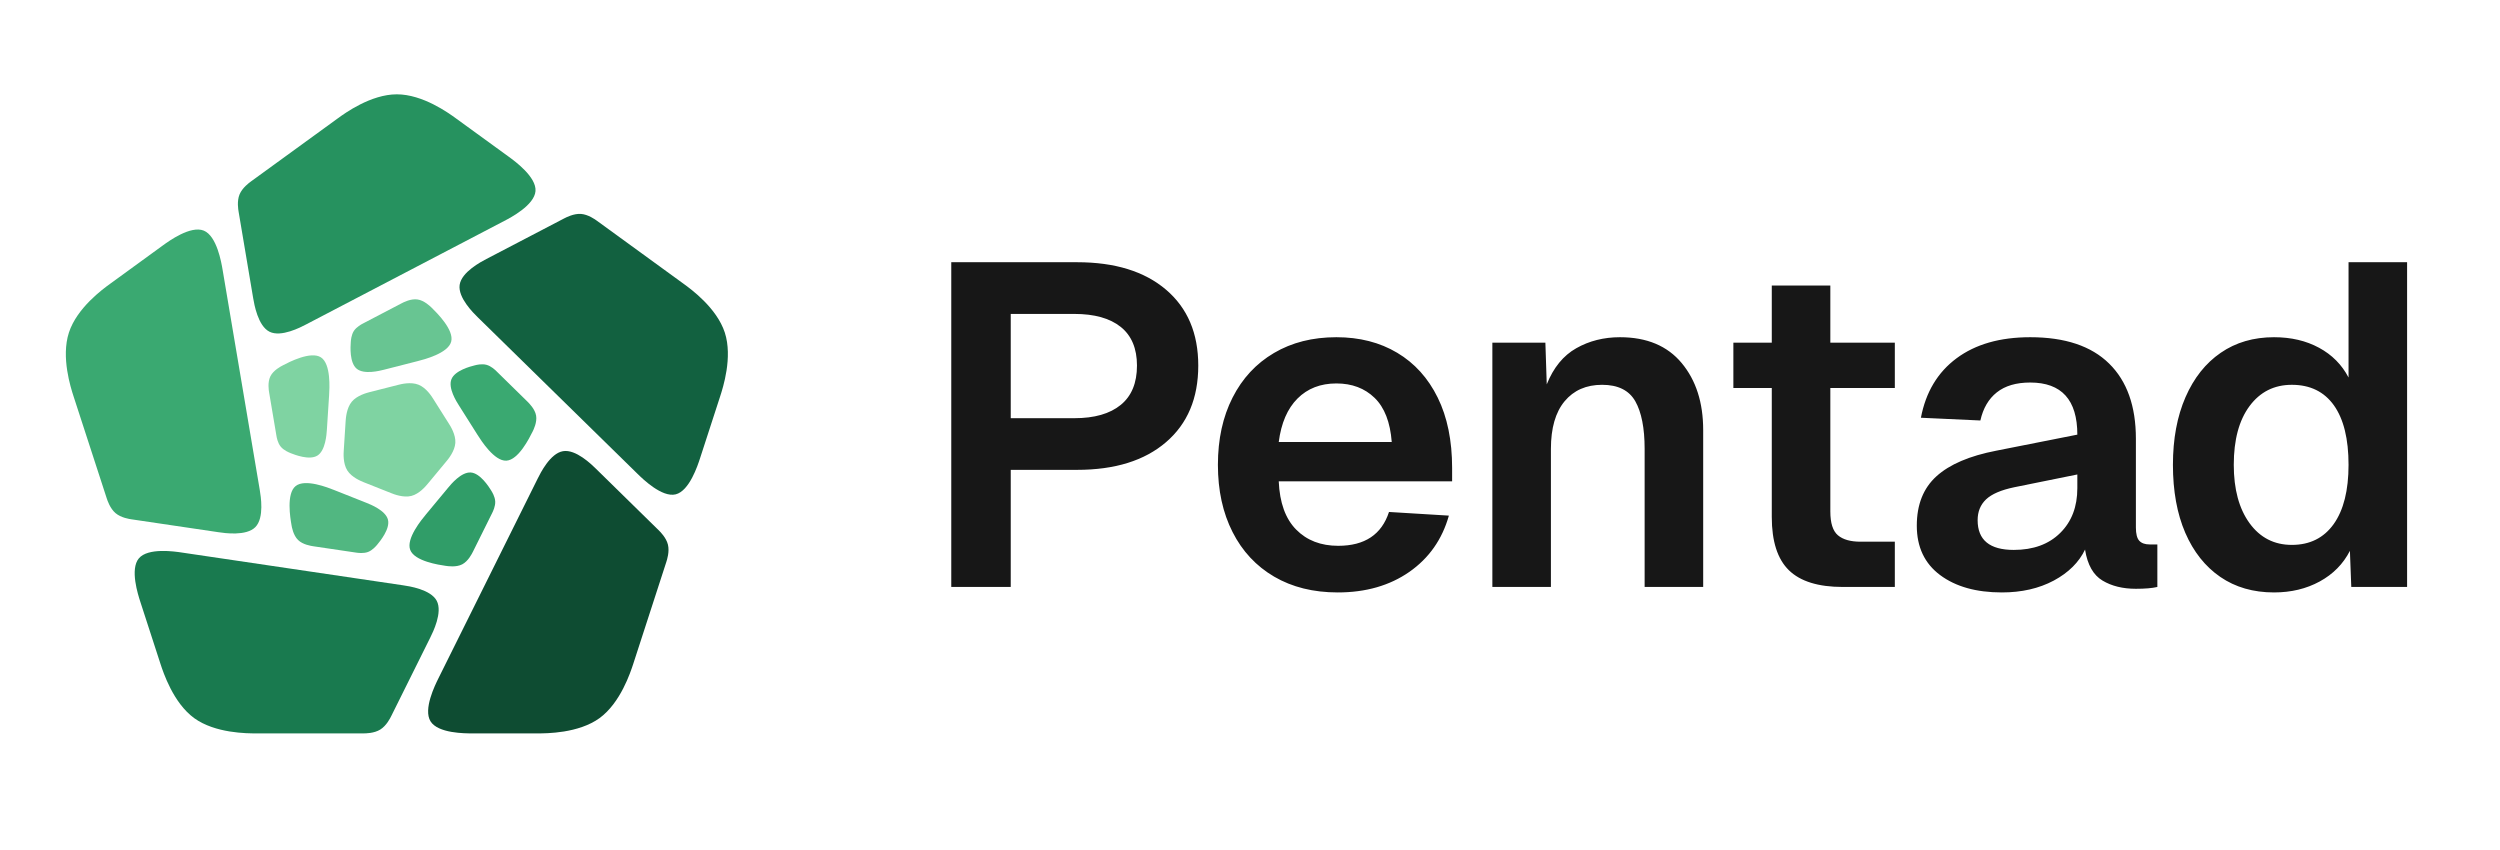
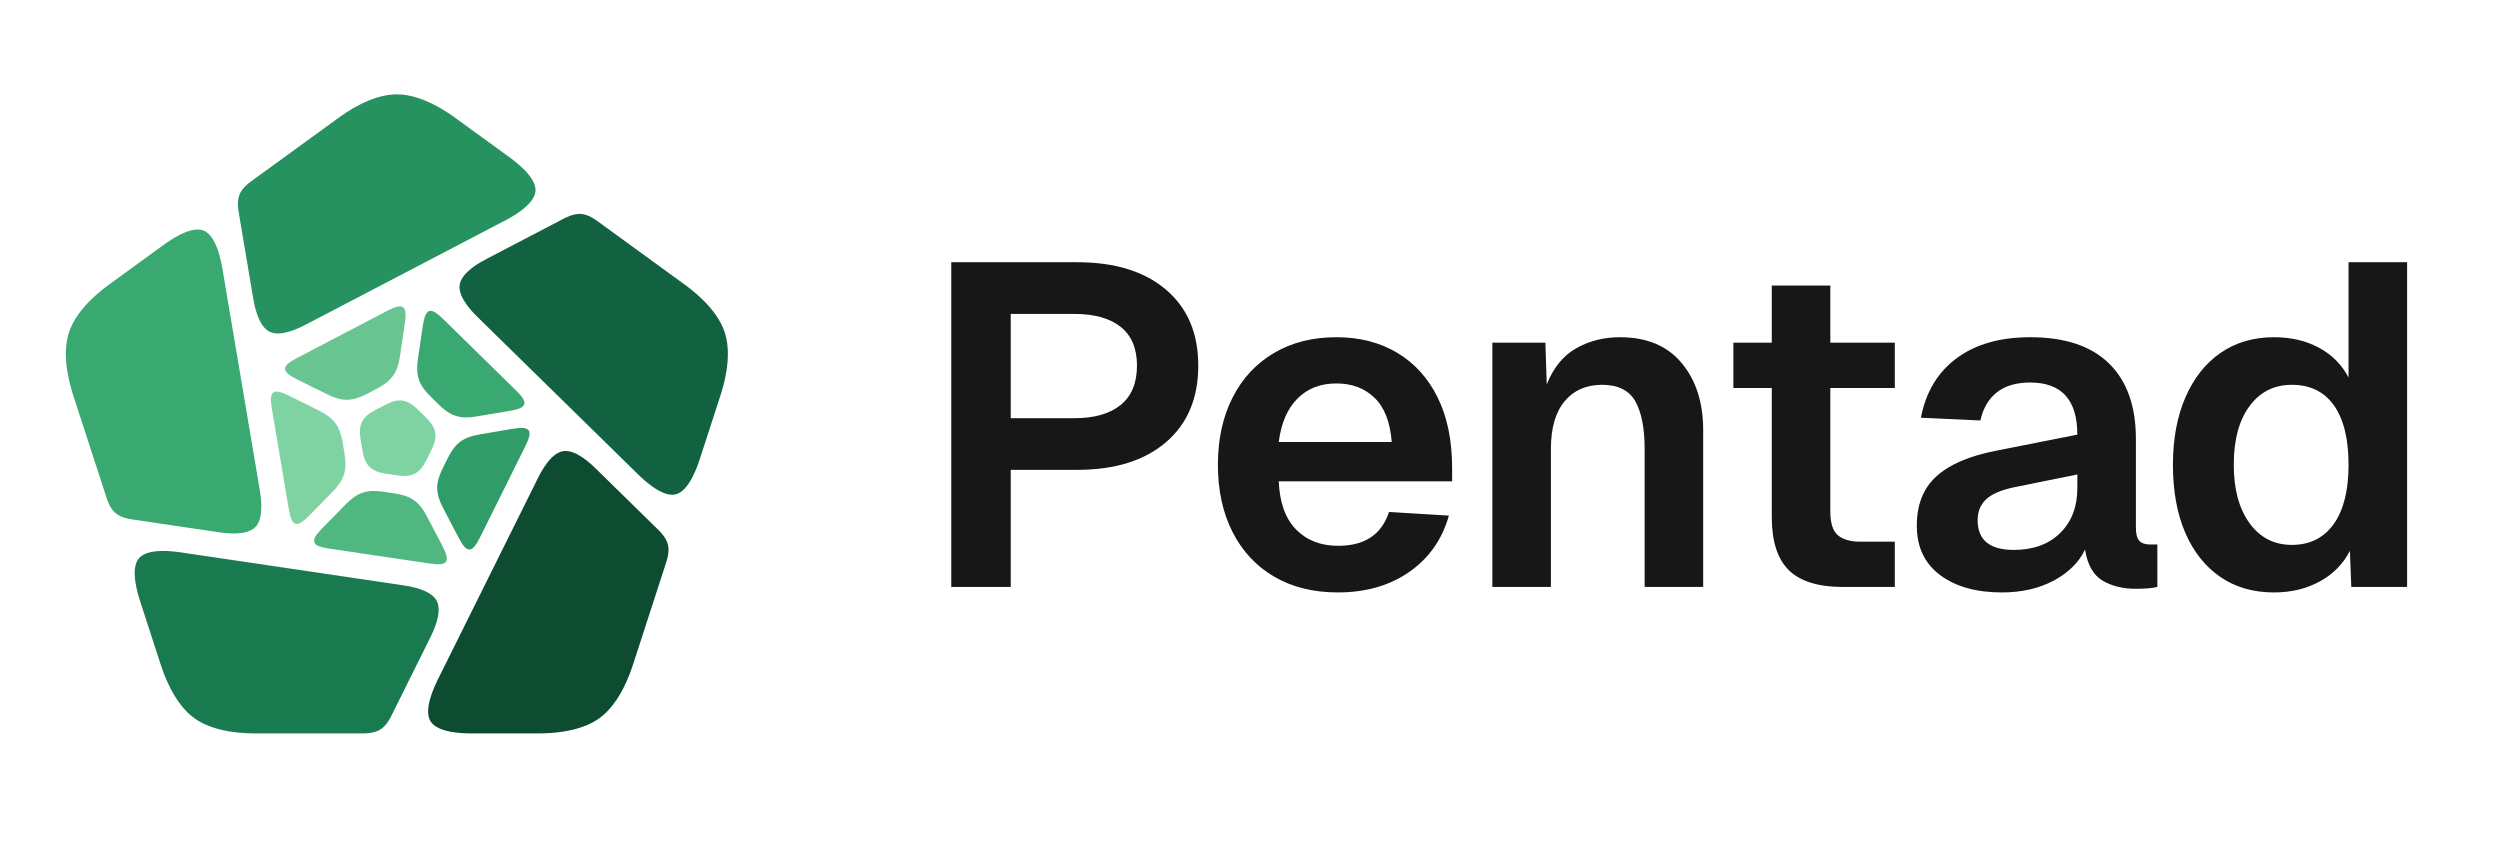
<svg xmlns="http://www.w3.org/2000/svg" viewBox="0 0 492.71 167.36" width="492.71" height="167.36" role="img" aria-label="Pentad">
  <path fill="#126140" d="M111.18 43.05C111.59 42.84 113.08 42.06 114.5 42.16C115.93 42.27 117.29 43.25 117.66 43.52L134.74 55.94C136.14 56.95 141.26 60.67 142.85 65.55C144.43 70.42 142.47 76.44 141.94 78.09L137.96 90.34C137.51 91.72 135.87 96.76 133.16 97.43C130.45 98.09 126.66 94.38 125.63 93.37L94.17 62.54C93.32 61.71 90.22 58.66 90.59 56.14C90.96 53.61 94.82 51.59 95.87 51.04Z" />
  <path fill="#0E4C32" d="M129.77 104.46C130.1 104.78 131.3 105.95 131.64 107.34C131.98 108.73 131.46 110.33 131.32 110.76L124.8 130.85C124.26 132.49 122.3 138.51 118.16 141.53C114.01 144.54 107.68 144.54 105.95 144.54L93.07 144.54C91.62 144.54 86.32 144.54 84.85 142.16C83.38 139.79 85.74 135.04 86.38 133.74L105.98 94.3C106.51 93.24 108.44 89.34 110.96 88.92C113.48 88.49 116.59 91.54 117.44 92.37Z" />
  <path fill="#197A4F" d="M77.11 141.12C76.91 141.53 76.16 143.03 74.95 143.78C73.73 144.54 72.05 144.54 71.59 144.54L50.48 144.54C48.75 144.54 42.42 144.54 38.27 141.53C34.13 138.51 32.17 132.49 31.63 130.85L27.65 118.59C27.21 117.22 25.57 112.17 27.37 110.04C29.17 107.91 34.42 108.68 35.85 108.9L79.42 115.35C80.59 115.52 84.9 116.16 86.08 118.42C87.26 120.69 85.33 124.59 84.8 125.65Z" />
  <path fill="#3AA971" d="M25.98 102.36C25.52 102.3 23.86 102.05 22.77 101.13C21.68 100.2 21.16 98.61 21.02 98.17L14.49 78.09C13.96 76.44 12 70.42 13.58 65.55C15.17 60.67 20.29 56.95 21.69 55.94L32.11 48.36C33.28 47.51 37.57 44.4 40.16 45.45C42.74 46.51 43.63 51.74 43.87 53.16L51.2 96.59C51.39 97.76 52.12 102.05 50.33 103.88C48.54 105.7 44.24 105.07 43.06 104.89Z" />
  <path fill="#26925F" d="M47.03 41.75C46.95 41.3 46.67 39.64 47.21 38.32C47.76 37 49.11 36.01 49.49 35.74L66.57 23.33C67.97 22.31 73.09 18.59 78.21 18.59C83.34 18.59 88.46 22.31 89.86 23.33L100.28 30.9C101.45 31.75 105.74 34.87 105.54 37.65C105.33 40.44 100.63 42.9 99.35 43.56L60.31 63.95C59.26 64.5 55.4 66.52 53.12 65.38C50.83 64.24 50.1 59.95 49.9 58.78Z" />
-   <path fill="#3AA971" d="M93.59 72C93.88 71.92 94.95 71.65 95.88 71.9C96.81 72.15 97.59 72.92 97.81 73.13L103.94 79.14C104.26 79.46 105.44 80.61 105.66 81.92C105.88 83.23 105.15 84.7 104.95 85.1L104.94 85.11C104.35 86.3 102.18 90.67 99.79 90.79C97.4 90.91 94.8 86.79 94.09 85.67L90.44 79.89C89.97 79.16 88.27 76.47 88.97 74.74C89.66 73 92.74 72.21 93.58 72Z" />
-   <path fill="#309D68" d="M96.8 96.67C96.97 96.93 97.55 97.86 97.6 98.82C97.65 99.78 97.16 100.77 97.03 101.04L93.21 108.73C93.01 109.13 92.28 110.6 91.1 111.22C89.92 111.83 88.3 111.59 87.85 111.52L87.84 111.52C86.52 111.33 81.7 110.61 80.85 108.38C79.99 106.15 83.11 102.4 83.96 101.37L88.32 96.12C88.87 95.45 90.9 93 92.77 93.12C94.64 93.24 96.34 95.93 96.8 96.66Z" />
-   <path fill="#51B781" d="M74.33 107.36C74.14 107.59 73.43 108.44 72.54 108.78C71.64 109.12 70.55 108.96 70.25 108.92L61.75 107.66C61.31 107.59 59.68 107.35 58.74 106.42C57.79 105.49 57.51 103.87 57.44 103.43L57.44 103.42C57.21 102.11 56.4 97.3 58.26 95.8C60.12 94.29 64.65 96.1 65.89 96.59L72.24 99.11C73.04 99.43 76 100.61 76.46 102.42C76.92 104.23 74.89 106.68 74.34 107.35Z" />
-   <path fill="#7FD3A2" d="M57.22 89.28C56.94 89.17 55.92 88.76 55.32 88.02C54.71 87.27 54.53 86.18 54.48 85.88L53.05 77.41C52.97 76.97 52.7 75.35 53.29 74.16C53.88 72.97 55.34 72.21 55.74 72.01L55.75 72C56.93 71.38 61.25 69.13 63.25 70.43C65.26 71.73 64.94 76.6 64.86 77.93L64.42 84.74C64.36 85.61 64.15 88.78 62.57 89.78C60.99 90.78 58.04 89.61 57.23 89.29Z" />
-   <path fill="#68C592" d="M69.13 67.43C69.15 67.13 69.22 66.03 69.74 65.22C70.27 64.42 71.24 63.91 71.51 63.77L79.12 59.79C79.52 59.58 80.98 58.82 82.29 59.02C83.6 59.21 84.78 60.36 85.1 60.67L85.11 60.68C86.06 61.62 89.54 65.03 88.92 67.34C88.3 69.65 83.57 70.85 82.28 71.18L75.66 72.87C74.82 73.08 71.74 73.87 70.3 72.67C68.86 71.48 69.07 68.3 69.13 67.44Z" />
-   <path fill="#7FD3A2" d="M78.48 75.85C79.02 75.71 80.97 75.21 82.48 75.82C84 76.42 85.08 78.12 85.37 78.59L88.47 83.5C88.77 83.96 89.85 85.67 89.74 87.29C89.63 88.92 88.35 90.47 88 90.89L84.29 95.36C83.93 95.79 82.65 97.34 81.07 97.74C79.49 98.14 77.62 97.4 77.1 97.19L71.71 95.05C71.2 94.84 69.32 94.1 68.45 92.72C67.58 91.34 67.71 89.33 67.75 88.78L68.12 82.98C68.16 82.44 68.29 80.42 69.33 79.17C70.37 77.92 72.32 77.42 72.85 77.28Z" />
+   <path fill="#3AA971" d="M82.37 70.72L83.34 64.15C83.85 60.75 84.83 60.42 87.29 62.82L101.75 77C104.21 79.4 103.9 80.4 100.51 80.97L93.96 82.07C90.7 82.63 88.82 82.04 86.45 79.72L84.88 78.17C82.51 75.86 81.89 73.99 82.37 70.72Z" />
+   <path fill="#309D68" d="M94.56 85.61L101.1 84.5C104.49 83.93 105.11 84.77 103.58 87.85L94.57 105.98C93.04 109.06 92 109.07 90.41 106.02L87.34 100.14C85.8 97.21 85.78 95.24 87.26 92.27L88.24 90.3C89.71 87.33 91.29 86.16 94.56 85.61Z" />
+   <path fill="#51B781" d="M84.16 101.8L87.23 107.68C88.82 110.73 88.22 111.58 84.82 111.08L64.79 108.11C61.39 107.61 61.05 106.62 63.46 104.17L68.11 99.42C70.43 97.06 72.29 96.43 75.56 96.92L77.75 97.24C81.02 97.73 82.63 98.86 84.16 101.8Z" />
+   <path fill="#7FD3A2" d="M65.55 96.92L60.9 101.66C58.49 104.11 57.5 103.8 56.93 100.41L53.56 80.44C52.99 77.05 53.83 76.43 56.9 77.96L62.85 80.91C65.81 82.39 66.99 83.97 67.54 87.23L67.9 89.41C68.45 92.67 67.87 94.55 65.55 96.92Z" />
+   <path fill="#68C592" d="M64.44 77.7L58.5 74.75C55.42 73.22 55.41 72.18 58.46 70.59L76.41 61.21C79.45 59.62 80.3 60.23 79.8 63.63L78.83 70.19C78.34 73.47 77.2 75.07 74.27 76.6L72.31 77.63C69.38 79.16 67.41 79.18 64.44 77.7Z" />
+   <path fill="#7FD3A2" d="M82.42 80.79L83.89 82.22C86.09 84.38 86.36 86.02 84.99 88.77L84.08 90.61C82.71 93.37 81.24 94.13 78.2 93.68L76.17 93.38C73.12 92.93 71.94 91.77 71.42 88.74L71.08 86.71C70.57 83.68 71.31 82.19 74.04 80.77L75.86 79.82C78.58 78.39 80.23 78.63 82.42 80.79Z" />
  <path fill="#171717" d="M187.48 115.68V51.68H212.27Q223.45 51.68 229.8 57.09Q236.16 62.5 236.16 72.05Q236.16 81.7 229.8 87.15Q223.45 92.6 212.27 92.6H199.2V115.68ZM199.2 82.42H211.73Q217.68 82.42 220.88 79.8Q224.08 77.19 224.08 72.05Q224.08 67 220.88 64.43Q217.68 61.87 211.73 61.87H199.2ZM263.65 116.76Q256.44 116.76 251.12 113.65Q245.8 110.54 242.92 104.86Q240.03 99.18 240.03 91.61Q240.03 84.04 242.92 78.36Q245.8 72.68 251.08 69.57Q256.35 66.46 263.38 66.46Q270.23 66.46 275.37 69.53Q280.51 72.59 283.35 78.36Q286.19 84.13 286.19 92.24V94.86H252.02Q252.29 101.17 255.45 104.37Q258.6 107.57 263.74 107.57Q271.58 107.57 273.75 100.9L285.55 101.62Q283.57 108.65 277.76 112.71Q271.94 116.76 263.65 116.76ZM252.02 87.11H274.29Q273.84 81.25 270.91 78.41Q267.98 75.57 263.38 75.57Q258.69 75.57 255.72 78.54Q252.74 81.52 252.02 87.11ZM294.12 115.68V67.54H304.57L304.84 75.75Q306.83 70.79 310.66 68.63Q314.49 66.46 319.27 66.46Q327.2 66.46 331.44 71.56Q335.67 76.65 335.67 84.76V115.68H324.13V88.46Q324.13 82.33 322.29 79.08Q320.44 75.84 315.75 75.84Q311.06 75.84 308.36 79.08Q305.66 82.33 305.66 88.46V115.68ZM363.17 115.68Q355.95 115.68 352.57 112.39Q349.19 109.1 349.19 101.89V76.47H341.62V67.54H349.19V56.28H360.73V67.54H373.44V76.47H360.73V100.81Q360.73 104.23 362.22 105.49Q363.71 106.76 366.68 106.76H373.44V115.68ZM394.53 116.76Q386.96 116.76 382.37 113.34Q377.77 109.91 377.77 103.6Q377.77 97.38 381.64 93.87Q385.52 90.35 393.45 88.82L409.41 85.66Q409.41 75.39 400.12 75.39Q395.98 75.39 393.54 77.33Q391.11 79.26 390.3 82.87L378.58 82.33Q380.02 74.76 385.61 70.61Q391.2 66.46 400.12 66.46Q410.4 66.46 415.67 71.65Q420.95 76.83 420.95 86.47V103.96Q420.95 105.85 421.62 106.58Q422.3 107.3 423.65 107.3H425.18V115.68Q423.65 116.04 420.95 116.04Q417.07 116.04 414.37 114.42Q411.66 112.8 410.94 108.38V108.29Q409.14 112.07 404.77 114.42Q400.39 116.76 394.53 116.76ZM396.88 108.38Q402.65 108.38 406.03 105.04Q409.41 101.71 409.41 96.21V93.51L396.97 96.03Q393.09 96.84 391.42 98.42Q389.76 100 389.76 102.52Q389.76 108.38 396.88 108.38ZM448.17 116.76Q442.04 116.76 437.58 113.7Q433.12 110.63 430.68 105Q428.25 99.36 428.25 91.61Q428.25 83.95 430.73 78.27Q433.21 72.59 437.67 69.53Q442.13 66.46 448.17 66.46Q453.22 66.46 457.05 68.54Q460.88 70.61 462.86 74.4V51.68H474.4V115.68H463.4L463.13 108.56Q461.15 112.43 457.18 114.6Q453.22 116.76 448.17 116.76ZM451.68 107.39Q457 107.39 459.93 103.29Q462.86 99.18 462.86 91.61Q462.86 83.95 459.98 79.89Q457.09 75.84 451.68 75.84Q446.46 75.84 443.35 80.03Q440.24 84.22 440.24 91.61Q440.24 98.82 443.35 103.11Q446.46 107.39 451.68 107.39Z" />
</svg>
